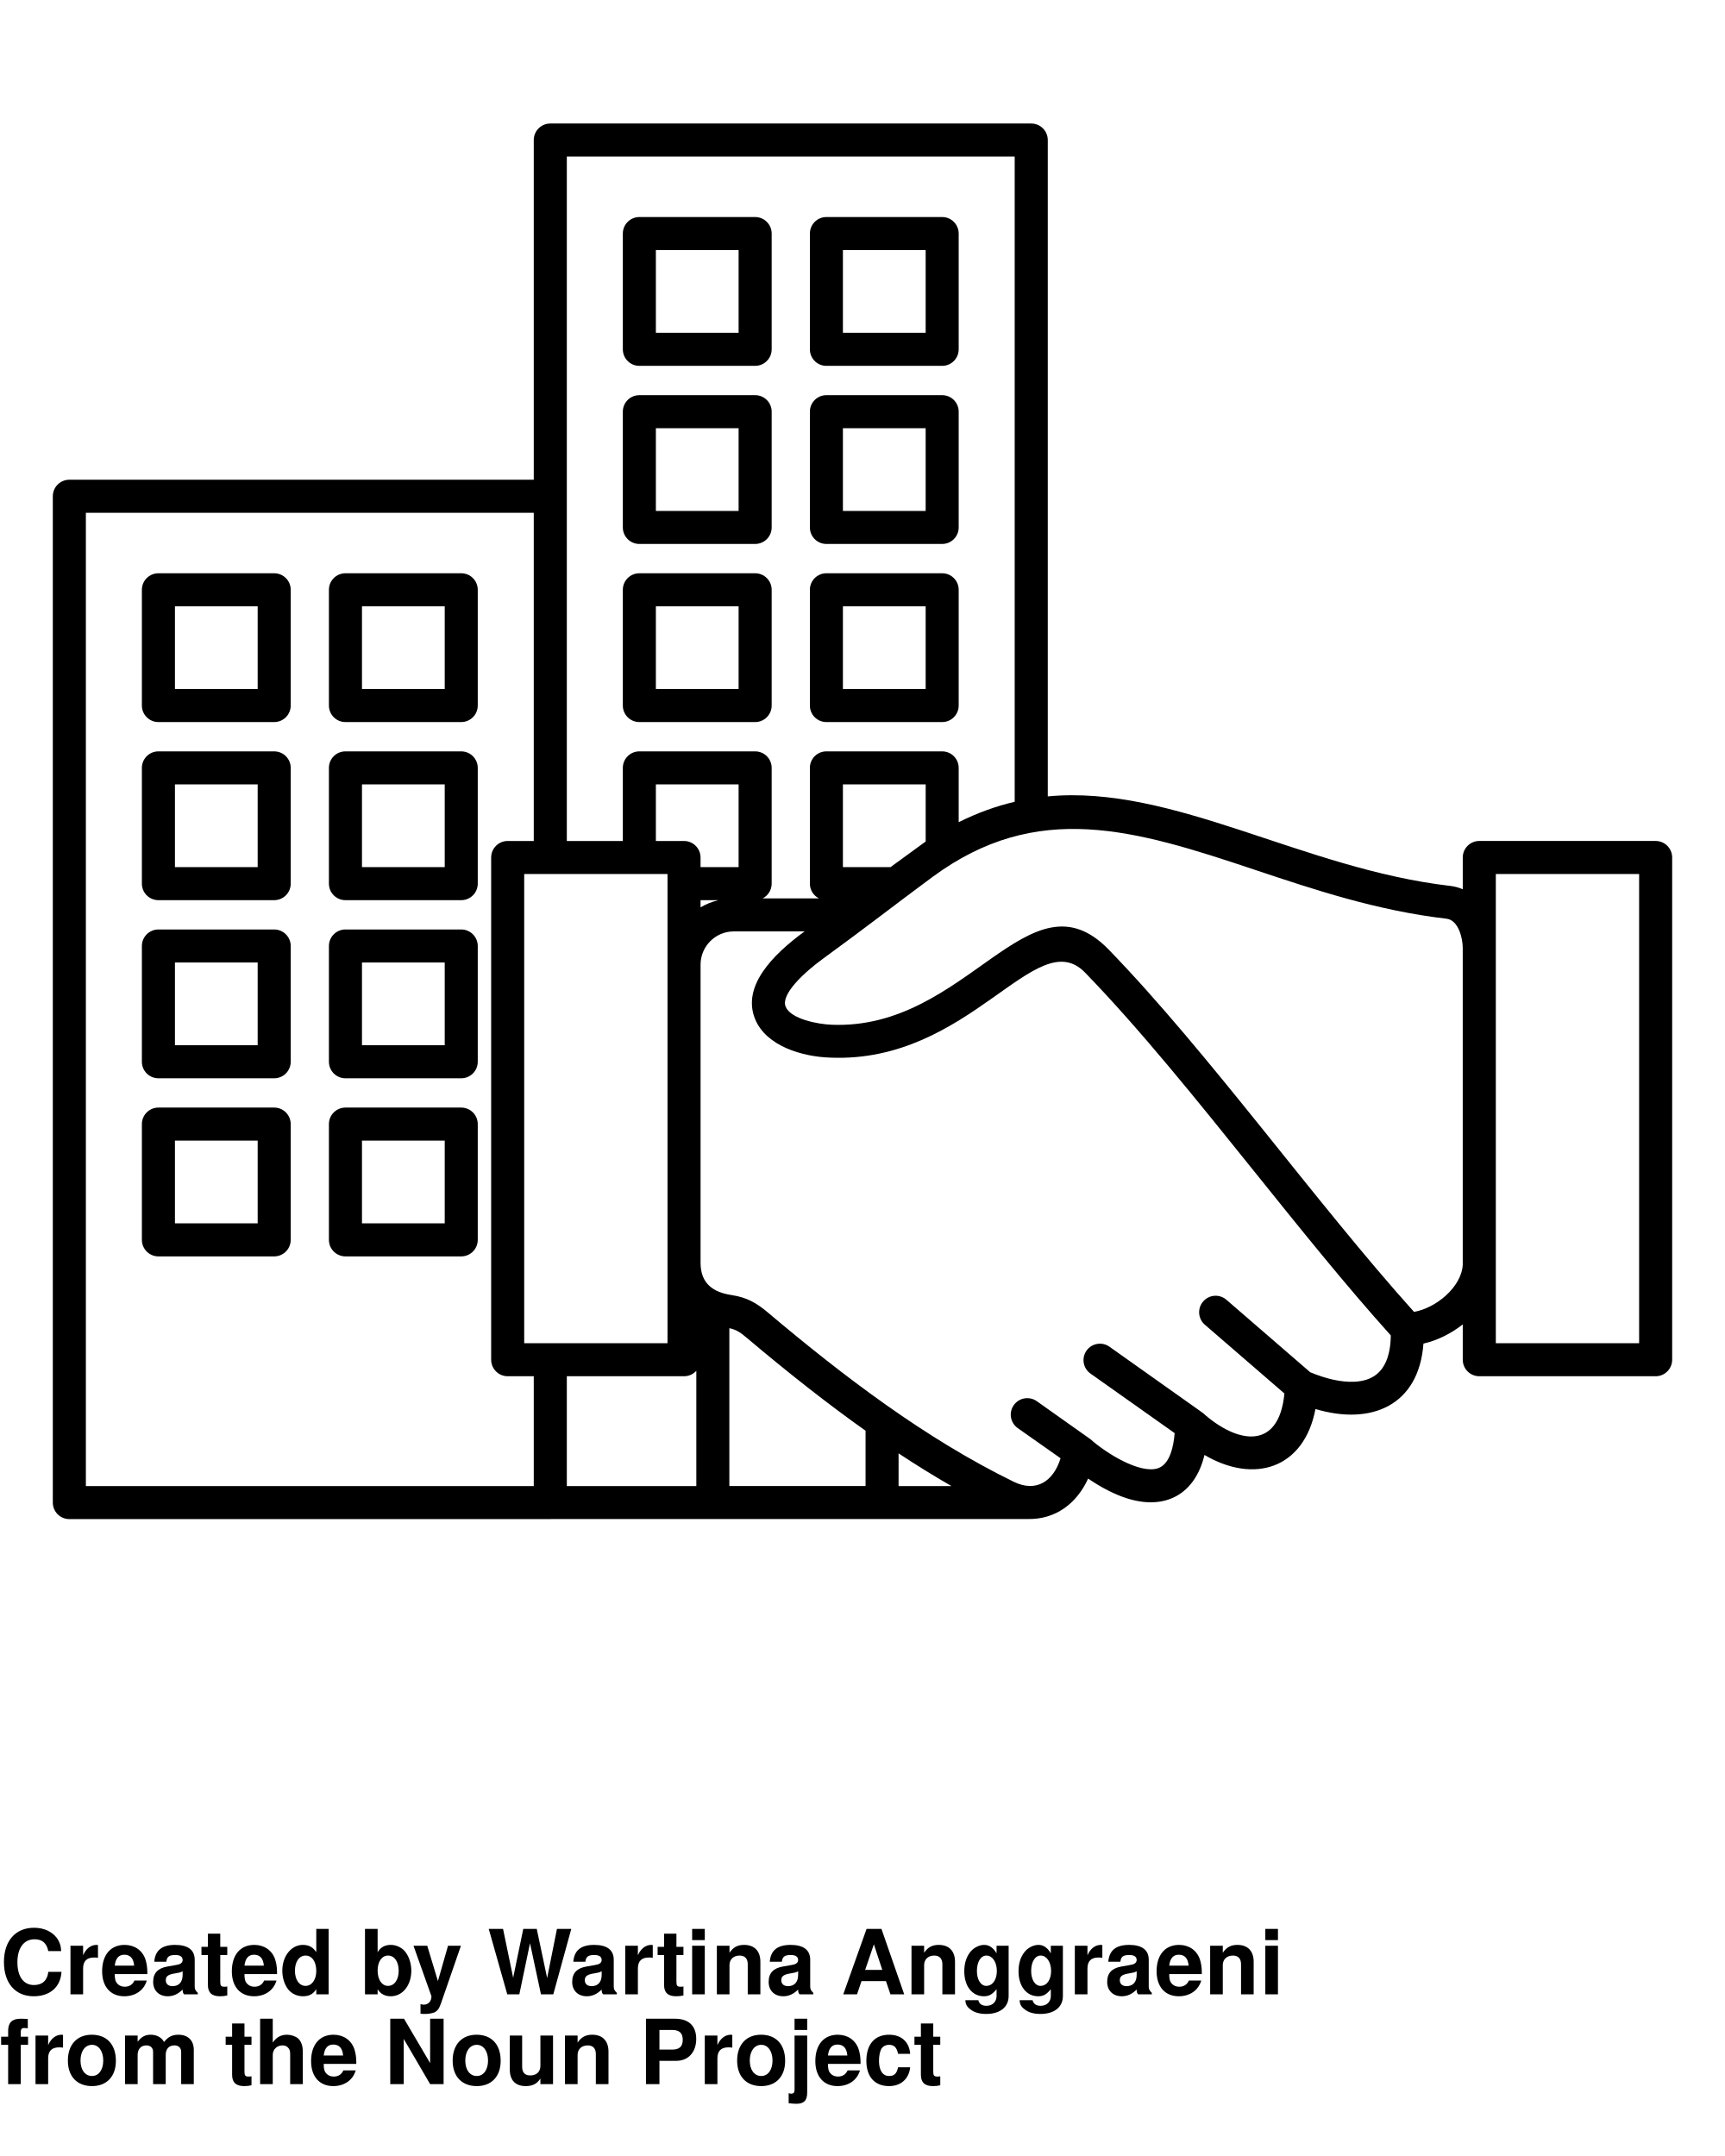
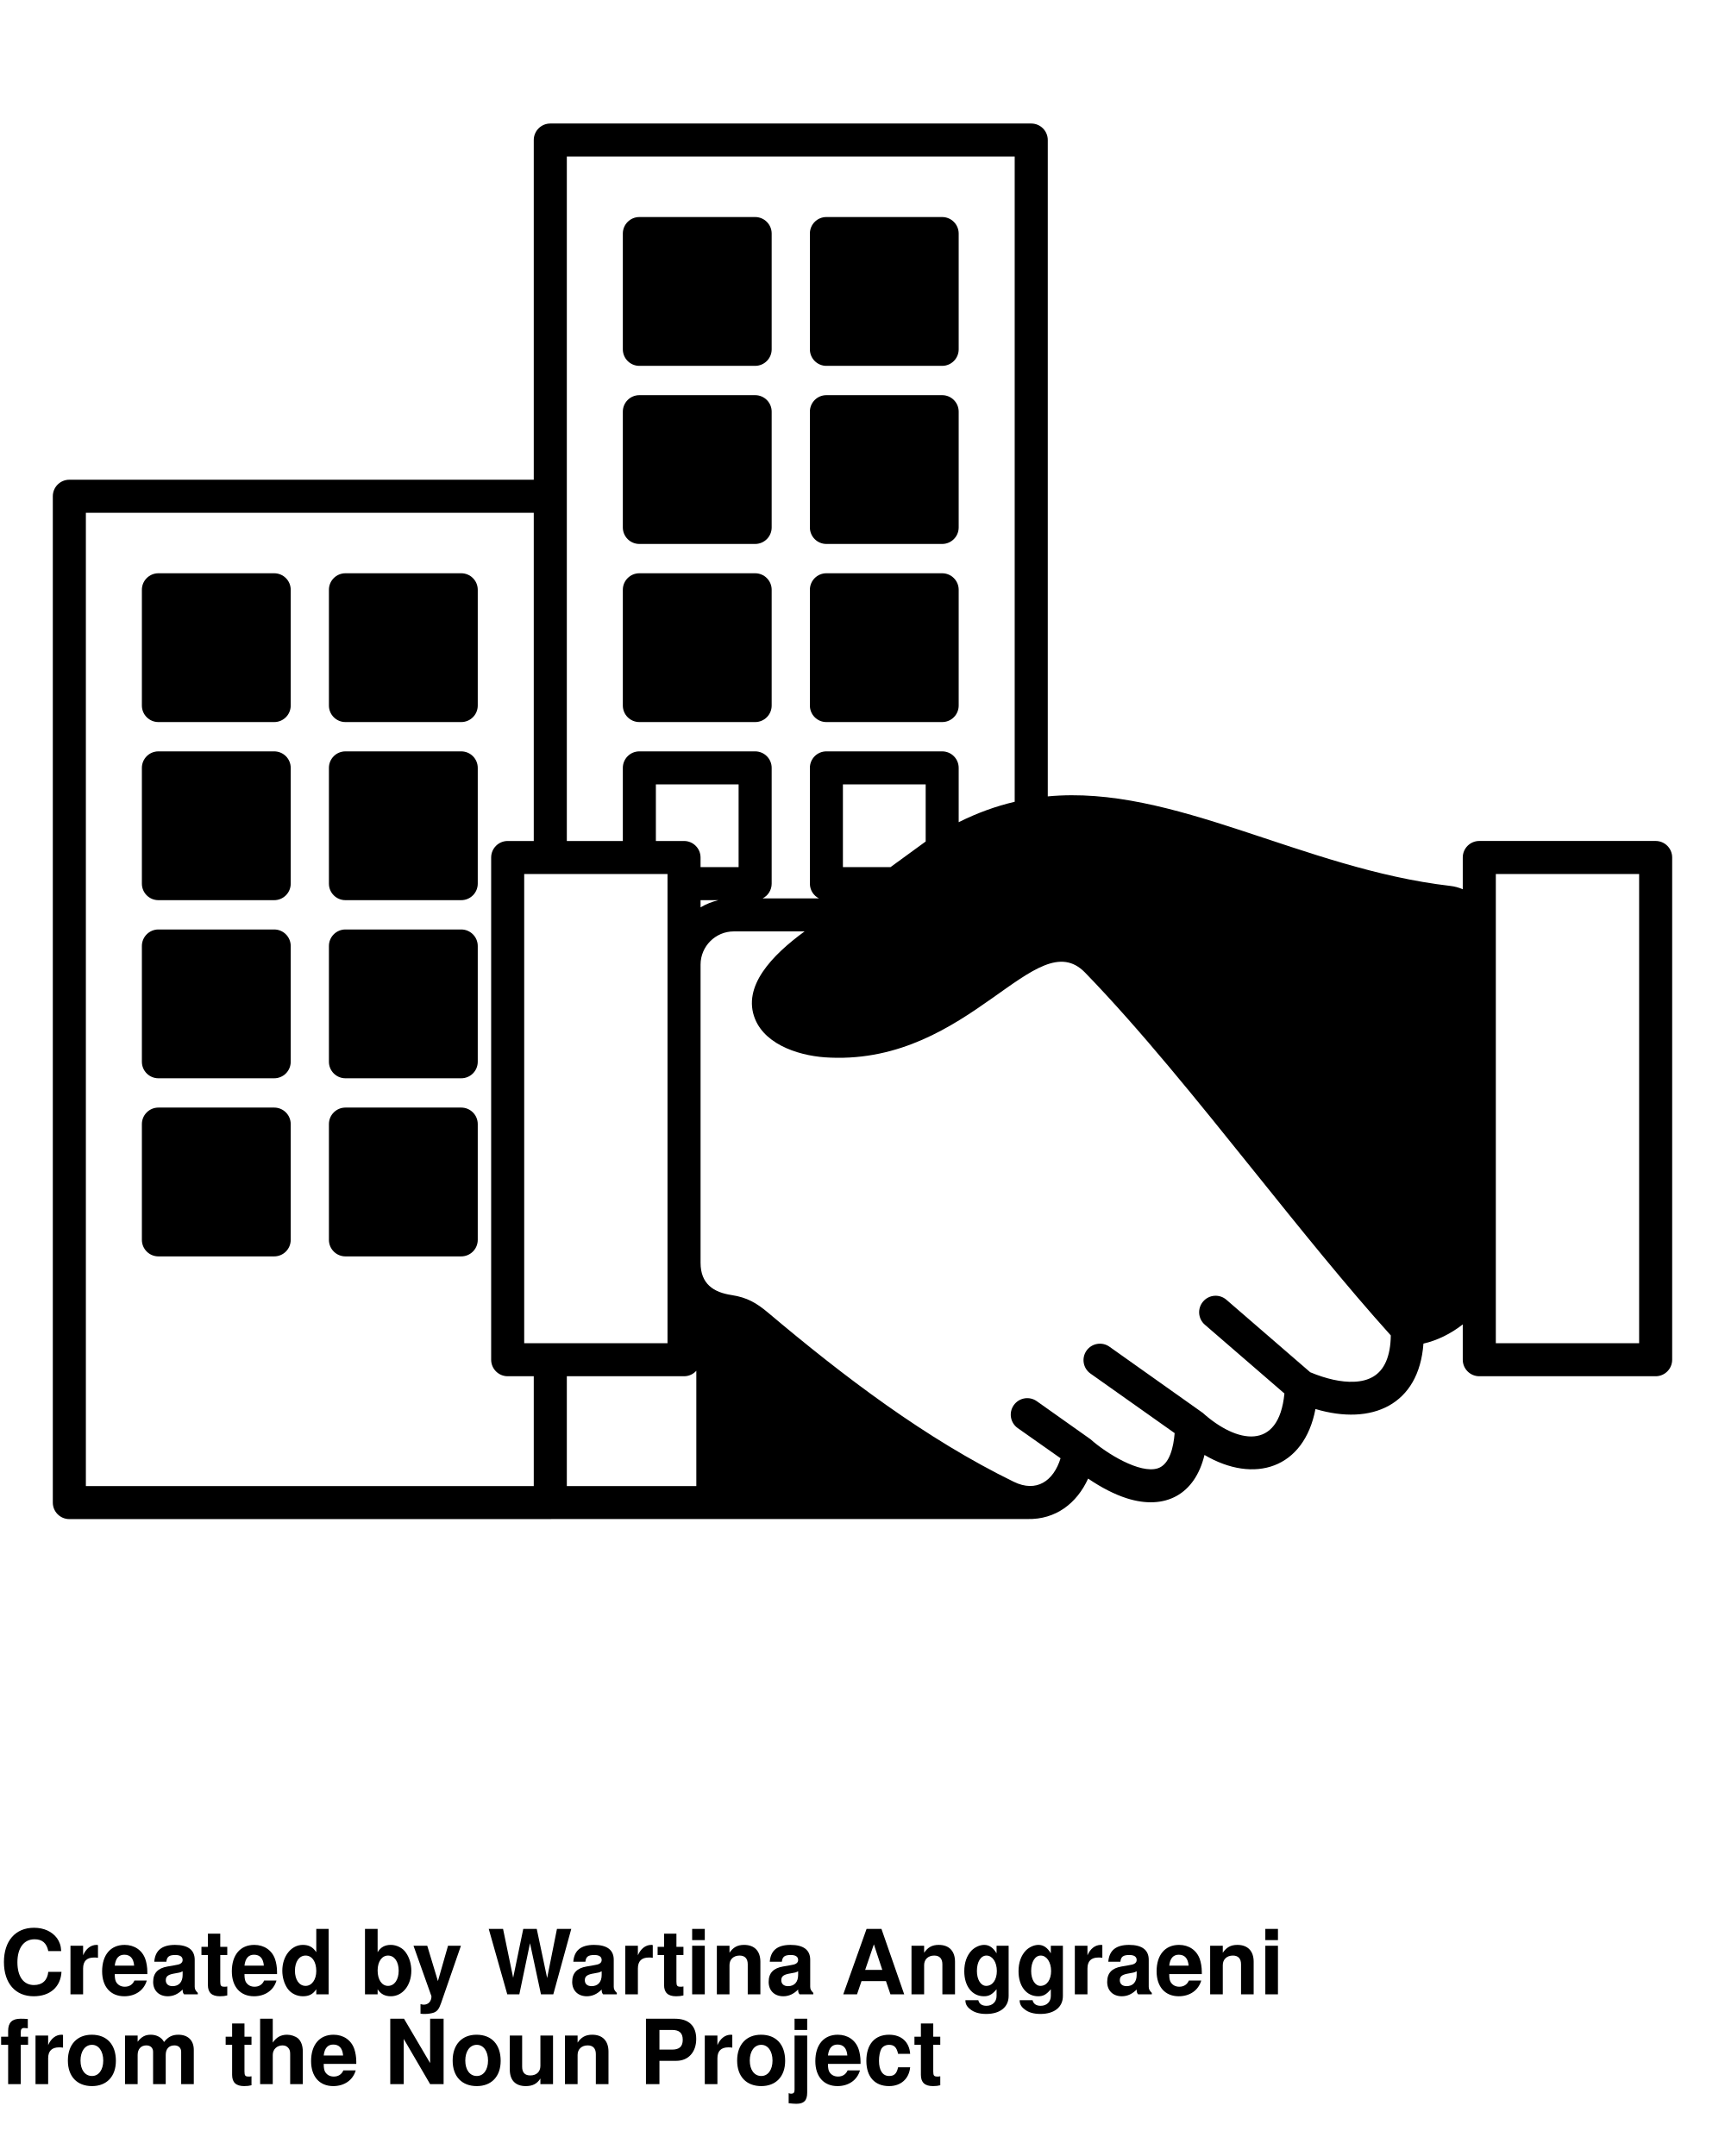
- <svg xmlns="http://www.w3.org/2000/svg" version="1.1" x="0px" y="0px" viewBox="0 0 96 120" enable-background="new 0 0 96 96" xml:space="preserve">
-   <path fill-rule="evenodd" clip-rule="evenodd" d="M44.777,51.841h-3.943c-1.016,0-1.846,0.831-1.846,1.847v16.597  c0,1.178,0.723,1.645,1.729,1.797c0.857,0.131,1.385,0.438,2.029,0.98c4.238,3.575,8.789,7.027,13.67,9.411  c1.268,0.619,2.215-0.041,2.607-1.308l-2.381-1.677c-0.416-0.292-0.516-0.864-0.223-1.279c0.291-0.414,0.863-0.514,1.277-0.223  l2.994,2.121c0.881,0.789,2.752,1.938,3.744,1.617c0.668-0.216,0.877-1.201,0.938-1.958l-4.686-3.316  c-0.412-0.292-0.51-0.862-0.219-1.275c0.291-0.412,0.863-0.511,1.275-0.22l5.182,3.675v-0.002c1.893,1.705,4.244,2.164,4.557-1.068  l-4.43-3.83c-0.383-0.331-0.424-0.91-0.092-1.293c0.33-0.384,0.91-0.425,1.293-0.094l4.666,4.035  c0.904,0.376,1.729,0.556,2.424,0.529c0.83-0.031,1.463-0.358,1.795-1.128c0.164-0.381,0.258-0.863,0.264-1.452  c-2.494-2.77-5.043-5.945-7.596-9.123c-3.174-3.952-6.352-7.909-9.416-11.068c-2.721-2.808-6.387,5.056-14.18,4.73v-0.001  c-1.533-0.044-3.578-0.633-4.191-2.156C41.293,54.906,42.961,53.166,44.777,51.841L44.777,51.841z M50.008,80.893  c0.996,0.658,1.977,1.265,2.949,1.822h-2.949V80.893L50.008,80.893z M49.174,84.547h-9.586l-8.889,0.001h-0.004l-0.07,0.003H3.859  c-0.508,0-0.92-0.412-0.92-0.92v-56.01c0-0.508,0.412-0.92,0.92-0.92h25.846V7.795c0-0.508,0.412-0.92,0.92-0.92h26.766  c0.508,0,0.92,0.412,0.92,0.92v36.531c6.988-0.662,14.156,4.025,22.402,4.983c0.246,0.028,0.477,0.092,0.693,0.186v-1.768  c0-0.508,0.412-0.92,0.92-0.92h9.814c0.508,0,0.92,0.412,0.92,0.92V75.68c0,0.508-0.412,0.92-0.92,0.92h-9.814  c-0.508,0-0.92-0.412-0.92-0.92v-1.966c-0.658,0.521-1.434,0.898-2.188,1.069c-0.25,3.417-2.869,4.578-6.01,3.641  c-0.633,3.313-3.402,4.188-6.176,2.557c-0.529,2.196-2.182,3.09-4.32,2.413c-0.684-0.217-1.414-0.593-2.156-1.098  c-0.629,1.385-1.813,2.284-3.363,2.251H49.174L49.174,84.547z M38.752,82.715v-6.42c-0.168,0.188-0.412,0.305-0.684,0.305h-6.523  v6.115H38.752L38.752,82.715z M40.59,73.925c0.404,0.085,0.629,0.249,0.971,0.538c2.33,1.966,4.508,3.679,6.609,5.169v3.079h-7.58  V73.925L40.59,73.925z M45.574,50.002c-0.299-0.152-0.502-0.462-0.502-0.819v-6.444c0-0.508,0.41-0.919,0.918-0.919h6.443  c0.508,0,0.92,0.411,0.92,0.919v3.023c1.051-0.525,2.088-0.895,3.117-1.136V8.714H31.545v38.094h3.117v-4.069  c0-0.508,0.412-0.919,0.92-0.919h6.443c0.508,0,0.92,0.411,0.92,0.919v6.444c0,0.357-0.205,0.667-0.502,0.819H45.574L45.574,50.002z   M51.516,46.837v-3.179H46.91v4.604h2.65L51.516,46.837L51.516,46.837z M39.98,50.102h-0.992V50.5  C39.293,50.322,39.627,50.187,39.98,50.102L39.98,50.102z M37.148,49.187v-0.54h-7.975V74.76h7.975V49.187L37.148,49.187z   M38.988,48.263h2.117v-4.604h-4.604v3.149h1.566c0.508,0,0.92,0.412,0.92,0.92V48.263L38.988,48.263z M28.254,46.808h1.451V28.542  H4.779v54.17h24.926V76.6h-1.451c-0.508,0-0.92-0.412-0.92-0.92V47.728C27.334,47.22,27.746,46.808,28.254,46.808L28.254,46.808z   M81.406,70.399c-0.08,1.271-1.533,2.422-2.713,2.618c-5.512-6.133-11.402-14.398-16.986-20.159  c-4.43-4.567-7.879,4.492-15.424,4.177l0,0c-0.783-0.028-2.285-0.322-2.561-1.008c-0.277-0.688,1.023-1.896,2.072-2.661  c2.473-1.8,3.883-2.916,6.09-4.547c5.83-4.308,11.254-2.647,17.941-0.41c3.307,1.106,6.803,2.275,10.678,2.726  c0.662,0.077,0.902,1.08,0.902,1.633V70.399L81.406,70.399z M91.221,48.647h-7.975V74.76h7.975V48.647L91.221,48.647z M45.99,31.907  c-0.508,0-0.918,0.411-0.918,0.919v6.443c0,0.509,0.41,0.92,0.918,0.92h6.443c0.508,0,0.92-0.411,0.92-0.92v-6.443  c0-0.508-0.412-0.919-0.92-0.919H45.99L45.99,31.907z M51.516,33.746H46.91v4.604h4.605V33.746L51.516,33.746z M35.582,31.907  c-0.508,0-0.92,0.411-0.92,0.919v6.443c0,0.509,0.412,0.92,0.92,0.92h6.443c0.508,0,0.92-0.411,0.92-0.92v-6.443  c0-0.508-0.412-0.919-0.92-0.919H35.582L35.582,31.907z M41.105,33.746h-4.604v4.604h4.604V33.746L41.105,33.746z M45.99,21.994  c-0.508,0-0.918,0.411-0.918,0.919v6.444c0,0.507,0.41,0.919,0.918,0.919h6.443c0.508,0,0.92-0.412,0.92-0.919v-6.444  c0-0.508-0.412-0.919-0.92-0.919H45.99L45.99,21.994z M51.516,23.833H46.91v4.604h4.605V23.833L51.516,23.833z M35.582,21.994  c-0.508,0-0.92,0.411-0.92,0.919v6.444c0,0.507,0.412,0.919,0.92,0.919h6.443c0.508,0,0.92-0.412,0.92-0.919v-6.444  c0-0.508-0.412-0.919-0.92-0.919H35.582L35.582,21.994z M41.105,23.833h-4.604v4.604h4.604V23.833L41.105,23.833z M45.99,12.08  c-0.508,0-0.918,0.412-0.918,0.92v6.443c0,0.508,0.41,0.92,0.918,0.92h6.443c0.508,0,0.92-0.412,0.92-0.92V13  c0-0.508-0.412-0.92-0.92-0.92H45.99L45.99,12.08z M51.516,13.919H46.91v4.604h4.605V13.919L51.516,13.919z M35.582,12.08  c-0.508,0-0.92,0.412-0.92,0.92v6.443c0,0.508,0.412,0.92,0.92,0.92h6.443c0.508,0,0.92-0.412,0.92-0.92V13  c0-0.508-0.412-0.92-0.92-0.92H35.582L35.582,12.08z M41.105,13.919h-4.604v4.604h4.604V13.919L41.105,13.919z M19.225,61.646  c-0.508,0-0.92,0.412-0.92,0.92v6.443c0,0.508,0.412,0.92,0.92,0.92h6.443c0.508,0,0.92-0.412,0.92-0.92v-6.443  c0-0.508-0.412-0.92-0.92-0.92H19.225L19.225,61.646z M24.75,63.485h-4.605v4.605h4.605V63.485L24.75,63.485z M8.816,61.646  c-0.508,0-0.92,0.412-0.92,0.92v6.443c0,0.508,0.412,0.92,0.92,0.92h6.443c0.508,0,0.92-0.412,0.92-0.92v-6.443  c0-0.508-0.412-0.92-0.92-0.92H8.816L8.816,61.646z M14.34,63.485H9.736v4.605h4.604V63.485L14.34,63.485z M19.225,51.733  c-0.508,0-0.92,0.412-0.92,0.92v6.443c0,0.508,0.412,0.92,0.92,0.92h6.443c0.508,0,0.92-0.412,0.92-0.92v-6.443  c0-0.508-0.412-0.92-0.92-0.92H19.225L19.225,51.733z M24.75,53.572h-4.605v4.604h4.605V53.572L24.75,53.572z M8.816,51.733  c-0.508,0-0.92,0.412-0.92,0.92v6.443c0,0.508,0.412,0.92,0.92,0.92h6.443c0.508,0,0.92-0.412,0.92-0.92v-6.443  c0-0.508-0.412-0.92-0.92-0.92H8.816L8.816,51.733z M14.34,53.572H9.736v4.604h4.604V53.572L14.34,53.572z M19.225,41.82  c-0.508,0-0.92,0.411-0.92,0.919v6.444c0,0.508,0.412,0.919,0.92,0.919h6.443c0.508,0,0.92-0.411,0.92-0.919v-6.444  c0-0.508-0.412-0.919-0.92-0.919H19.225L19.225,41.82z M24.75,43.659h-4.605v4.604h4.605V43.659L24.75,43.659z M8.816,41.82  c-0.508,0-0.92,0.411-0.92,0.919v6.444c0,0.508,0.412,0.919,0.92,0.919h6.443c0.508,0,0.92-0.411,0.92-0.919v-6.444  c0-0.508-0.412-0.919-0.92-0.919H8.816L8.816,41.82z M14.34,43.659H9.736v4.604h4.604V43.659L14.34,43.659z M19.225,31.907  c-0.508,0-0.92,0.411-0.92,0.919v6.443c0,0.509,0.412,0.92,0.92,0.92h6.443c0.508,0,0.92-0.411,0.92-0.92v-6.443  c0-0.508-0.412-0.919-0.92-0.919H19.225L19.225,31.907z M24.75,33.746h-4.605v4.604h4.605V33.746L24.75,33.746z M8.816,31.907  c-0.508,0-0.92,0.411-0.92,0.919v6.443c0,0.509,0.412,0.92,0.92,0.92h6.443c0.508,0,0.92-0.411,0.92-0.92v-6.443  c0-0.508-0.412-0.919-0.92-0.919H8.816L8.816,31.907z M14.34,33.746H9.736v4.604h4.604V33.746z" />
+ <svg xmlns="http://www.w3.org/2000/svg" xmlnsXlink="http://www.w3.org/1999/xlink" version="1.1" x="0px" y="0px" viewBox="0 0 96 120" enable-background="new 0 0 96 96" xmlSpace="preserve">
+   <path fillRule="evenodd" clip-rule="evenodd" d="M44.777,51.841h-3.943c-1.016,0-1.846,0.831-1.846,1.847v16.597  c0,1.178,0.723,1.645,1.729,1.797c0.857,0.131,1.385,0.438,2.029,0.98c4.238,3.575,8.789,7.027,13.67,9.411  c1.268,0.619,2.215-0.041,2.607-1.308l-2.381-1.677c-0.416-0.292-0.516-0.864-0.223-1.279c0.291-0.414,0.863-0.514,1.277-0.223  l2.994,2.121c0.881,0.789,2.752,1.938,3.744,1.617c0.668-0.216,0.877-1.201,0.938-1.958l-4.686-3.316  c-0.412-0.292-0.51-0.862-0.219-1.275c0.291-0.412,0.863-0.511,1.275-0.22l5.182,3.675v-0.002c1.893,1.705,4.244,2.164,4.557-1.068  l-4.43-3.83c-0.383-0.331-0.424-0.91-0.092-1.293c0.33-0.384,0.91-0.425,1.293-0.094l4.666,4.035  c0.904,0.376,1.729,0.556,2.424,0.529c0.83-0.031,1.463-0.358,1.795-1.128c0.164-0.381,0.258-0.863,0.264-1.452  c-2.494-2.77-5.043-5.945-7.596-9.123c-3.174-3.952-6.352-7.909-9.416-11.068c-2.721-2.808-6.387,5.056-14.18,4.73v-0.001  c-1.533-0.044-3.578-0.633-4.191-2.156C41.293,54.906,42.961,53.166,44.777,51.841L44.777,51.841z M50.008,80.893  c0.996,0.658,1.977,1.265,2.949,1.822h-2.949V80.893L50.008,80.893z M49.174,84.547h-9.586l-8.889,0.001h-0.004l-0.07,0.003H3.859  c-0.508,0-0.92-0.412-0.92-0.92v-56.01c0-0.508,0.412-0.92,0.92-0.92h25.846V7.795c0-0.508,0.412-0.92,0.92-0.92h26.766  c0.508,0,0.92,0.412,0.92,0.92v36.531c6.988-0.662,14.156,4.025,22.402,4.983c0.246,0.028,0.477,0.092,0.693,0.186v-1.768  c0-0.508,0.412-0.92,0.92-0.92h9.814c0.508,0,0.92,0.412,0.92,0.92V75.68c0,0.508-0.412,0.92-0.92,0.92h-9.814  c-0.508,0-0.92-0.412-0.92-0.92v-1.966c-0.658,0.521-1.434,0.898-2.188,1.069c-0.25,3.417-2.869,4.578-6.01,3.641  c-0.633,3.313-3.402,4.188-6.176,2.557c-0.529,2.196-2.182,3.09-4.32,2.413c-0.684-0.217-1.414-0.593-2.156-1.098  c-0.629,1.385-1.813,2.284-3.363,2.251H49.174L49.174,84.547z M38.752,82.715v-6.42c-0.168,0.188-0.412,0.305-0.684,0.305h-6.523  v6.115H38.752L38.752,82.715z M40.59,73.925c0.404,0.085,0.629,0.249,0.971,0.538c2.33,1.966,4.508,3.679,6.609,5.169v3.079h-7.58  V73.925L40.59,73.925z M45.574,50.002c-0.299-0.152-0.502-0.462-0.502-0.819v-6.444c0-0.508,0.41-0.919,0.918-0.919h6.443  c0.508,0,0.92,0.411,0.92,0.919v3.023c1.051-0.525,2.088-0.895,3.117-1.136V8.714H31.545v38.094h3.117v-4.069  c0-0.508,0.412-0.919,0.92-0.919h6.443c0.508,0,0.92,0.411,0.92,0.919v6.444c0,0.357-0.205,0.667-0.502,0.819H45.574L45.574,50.002z   M51.516,46.837v-3.179H46.91v4.604h2.65L51.516,46.837L51.516,46.837z M39.98,50.102h-0.992V50.5  C39.293,50.322,39.627,50.187,39.98,50.102L39.98,50.102z M37.148,49.187v-0.54h-7.975V74.76h7.975V49.187L37.148,49.187z   M38.988,48.263h2.117v-4.604h-4.604v3.149h1.566c0.508,0,0.92,0.412,0.92,0.92V48.263L38.988,48.263z M28.254,46.808h1.451V28.542  H4.779v54.17h24.926V76.6h-1.451c-0.508,0-0.92-0.412-0.92-0.92V47.728C27.334,47.22,27.746,46.808,28.254,46.808L28.254,46.808z   M81.406,70.399c-0.08,1.271-1.533,2.422-2.713,2.618c-5.512-6.133-11.402-14.398-16.986-20.159  c-4.43-4.567-7.879,4.492-15.424,4.177l0,0c-0.783-0.028-2.285-0.322-2.561-1.008c-0.277-0.688,1.023-1.896,2.072-2.661  c2.473-1.8,3.883-2.916,6.09-4.547c5.83-4.308,11.254-2.647,17.941-0.41c3.307,1.106,6.803,2.275,10.678,2.726  c0.662,0.077,0.902,1.08,0.902,1.633V70.399L81.406,70.399z M91.221,48.647h-7.975V74.76h7.975V48.647L91.221,48.647z M45.99,31.907  c-0.508,0-0.918,0.411-0.918,0.919v6.443c0,0.509,0.41,0.92,0.918,0.92h6.443c0.508,0,0.92-0.411,0.92-0.92v-6.443  c0-0.508-0.412-0.919-0.92-0.919H45.99L45.99,31.907z M51.516,33.746H46.91v4.604h4.605V33.746L51.516,33.746z M35.582,31.907  c-0.508,0-0.92,0.411-0.92,0.919v6.443c0,0.509,0.412,0.92,0.92,0.92h6.443c0.508,0,0.92-0.411,0.92-0.92v-6.443  c0-0.508-0.412-0.919-0.92-0.919H35.582L35.582,31.907z M41.105,33.746h-4.604v4.604h4.604V33.746L41.105,33.746z M45.99,21.994  c-0.508,0-0.918,0.411-0.918,0.919v6.444c0,0.507,0.41,0.919,0.918,0.919h6.443c0.508,0,0.92-0.412,0.92-0.919v-6.444  c0-0.508-0.412-0.919-0.92-0.919H45.99L45.99,21.994z M51.516,23.833H46.91v4.604h4.605V23.833L51.516,23.833z M35.582,21.994  c-0.508,0-0.92,0.411-0.92,0.919v6.444c0,0.507,0.412,0.919,0.92,0.919h6.443c0.508,0,0.92-0.412,0.92-0.919v-6.444  c0-0.508-0.412-0.919-0.92-0.919H35.582L35.582,21.994z M41.105,23.833h-4.604v4.604h4.604V23.833L41.105,23.833z M45.99,12.08  c-0.508,0-0.918,0.412-0.918,0.92v6.443c0,0.508,0.41,0.92,0.918,0.92h6.443c0.508,0,0.92-0.412,0.92-0.92V13  c0-0.508-0.412-0.92-0.92-0.92H45.99L45.99,12.08z M51.516,13.919H46.91v4.604h4.605V13.919L51.516,13.919z M35.582,12.08  c-0.508,0-0.92,0.412-0.92,0.92v6.443c0,0.508,0.412,0.92,0.92,0.92h6.443c0.508,0,0.92-0.412,0.92-0.92V13  c0-0.508-0.412-0.92-0.92-0.92H35.582L35.582,12.08z M41.105,13.919h-4.604v4.604h4.604V13.919L41.105,13.919z M19.225,61.646  c-0.508,0-0.92,0.412-0.92,0.92v6.443c0,0.508,0.412,0.92,0.92,0.92h6.443c0.508,0,0.92-0.412,0.92-0.92v-6.443  c0-0.508-0.412-0.92-0.92-0.92H19.225L19.225,61.646z M24.75,63.485h-4.605v4.605h4.605V63.485L24.75,63.485z M8.816,61.646  c-0.508,0-0.92,0.412-0.92,0.92v6.443c0,0.508,0.412,0.92,0.92,0.92h6.443c0.508,0,0.92-0.412,0.92-0.92v-6.443  c0-0.508-0.412-0.92-0.92-0.92H8.816L8.816,61.646z M14.34,63.485H9.736v4.605h4.604V63.485L14.34,63.485z M19.225,51.733  c-0.508,0-0.92,0.412-0.92,0.92v6.443c0,0.508,0.412,0.92,0.92,0.92h6.443c0.508,0,0.92-0.412,0.92-0.92v-6.443  c0-0.508-0.412-0.92-0.92-0.92H19.225L19.225,51.733z M24.75,53.572h-4.605v4.604h4.605V53.572L24.75,53.572z M8.816,51.733  c-0.508,0-0.92,0.412-0.92,0.92v6.443c0,0.508,0.412,0.92,0.92,0.92h6.443c0.508,0,0.92-0.412,0.92-0.92v-6.443  c0-0.508-0.412-0.92-0.92-0.92H8.816L8.816,51.733z M14.34,53.572H9.736v4.604h4.604V53.572L14.34,53.572z M19.225,41.82  c-0.508,0-0.92,0.411-0.92,0.919v6.444c0,0.508,0.412,0.919,0.92,0.919h6.443c0.508,0,0.92-0.411,0.92-0.919v-6.444  c0-0.508-0.412-0.919-0.92-0.919H19.225L19.225,41.82z M24.75,43.659h-4.605v4.604h4.605V43.659L24.75,43.659z M8.816,41.82  c-0.508,0-0.92,0.411-0.92,0.919v6.444c0,0.508,0.412,0.919,0.92,0.919h6.443c0.508,0,0.92-0.411,0.92-0.919v-6.444  c0-0.508-0.412-0.919-0.92-0.919H8.816L8.816,41.82z M14.34,43.659H9.736v4.604h4.604V43.659L14.34,43.659z M19.225,31.907  c-0.508,0-0.92,0.411-0.92,0.919v6.443c0,0.509,0.412,0.92,0.92,0.92h6.443c0.508,0,0.92-0.411,0.92-0.92v-6.443  c0-0.508-0.412-0.919-0.92-0.919H19.225L19.225,31.907z M24.75,33.746h-4.605v4.604h4.605V33.746L24.75,33.746z M8.816,31.907  c-0.508,0-0.92,0.411-0.92,0.919v6.443c0,0.509,0.412,0.92,0.92,0.92h6.443c0.508,0,0.92-0.411,0.92-0.92v-6.443  c0-0.508-0.412-0.919-0.92-0.919H8.816L8.816,31.907z M14.34,33.746H9.736v4.604h4.604V33.746z" />
  <text x="0" y="111" fill="#000000" font-size="5px" font-weight="bold" font-family="'Helvetica Neue', Helvetica, Arial-Unicode, Arial, Sans-serif">Created by Wartina Anggraeni</text>
  <text x="0" y="116" fill="#000000" font-size="5px" font-weight="bold" font-family="'Helvetica Neue', Helvetica, Arial-Unicode, Arial, Sans-serif">from the Noun Project</text>
</svg>
